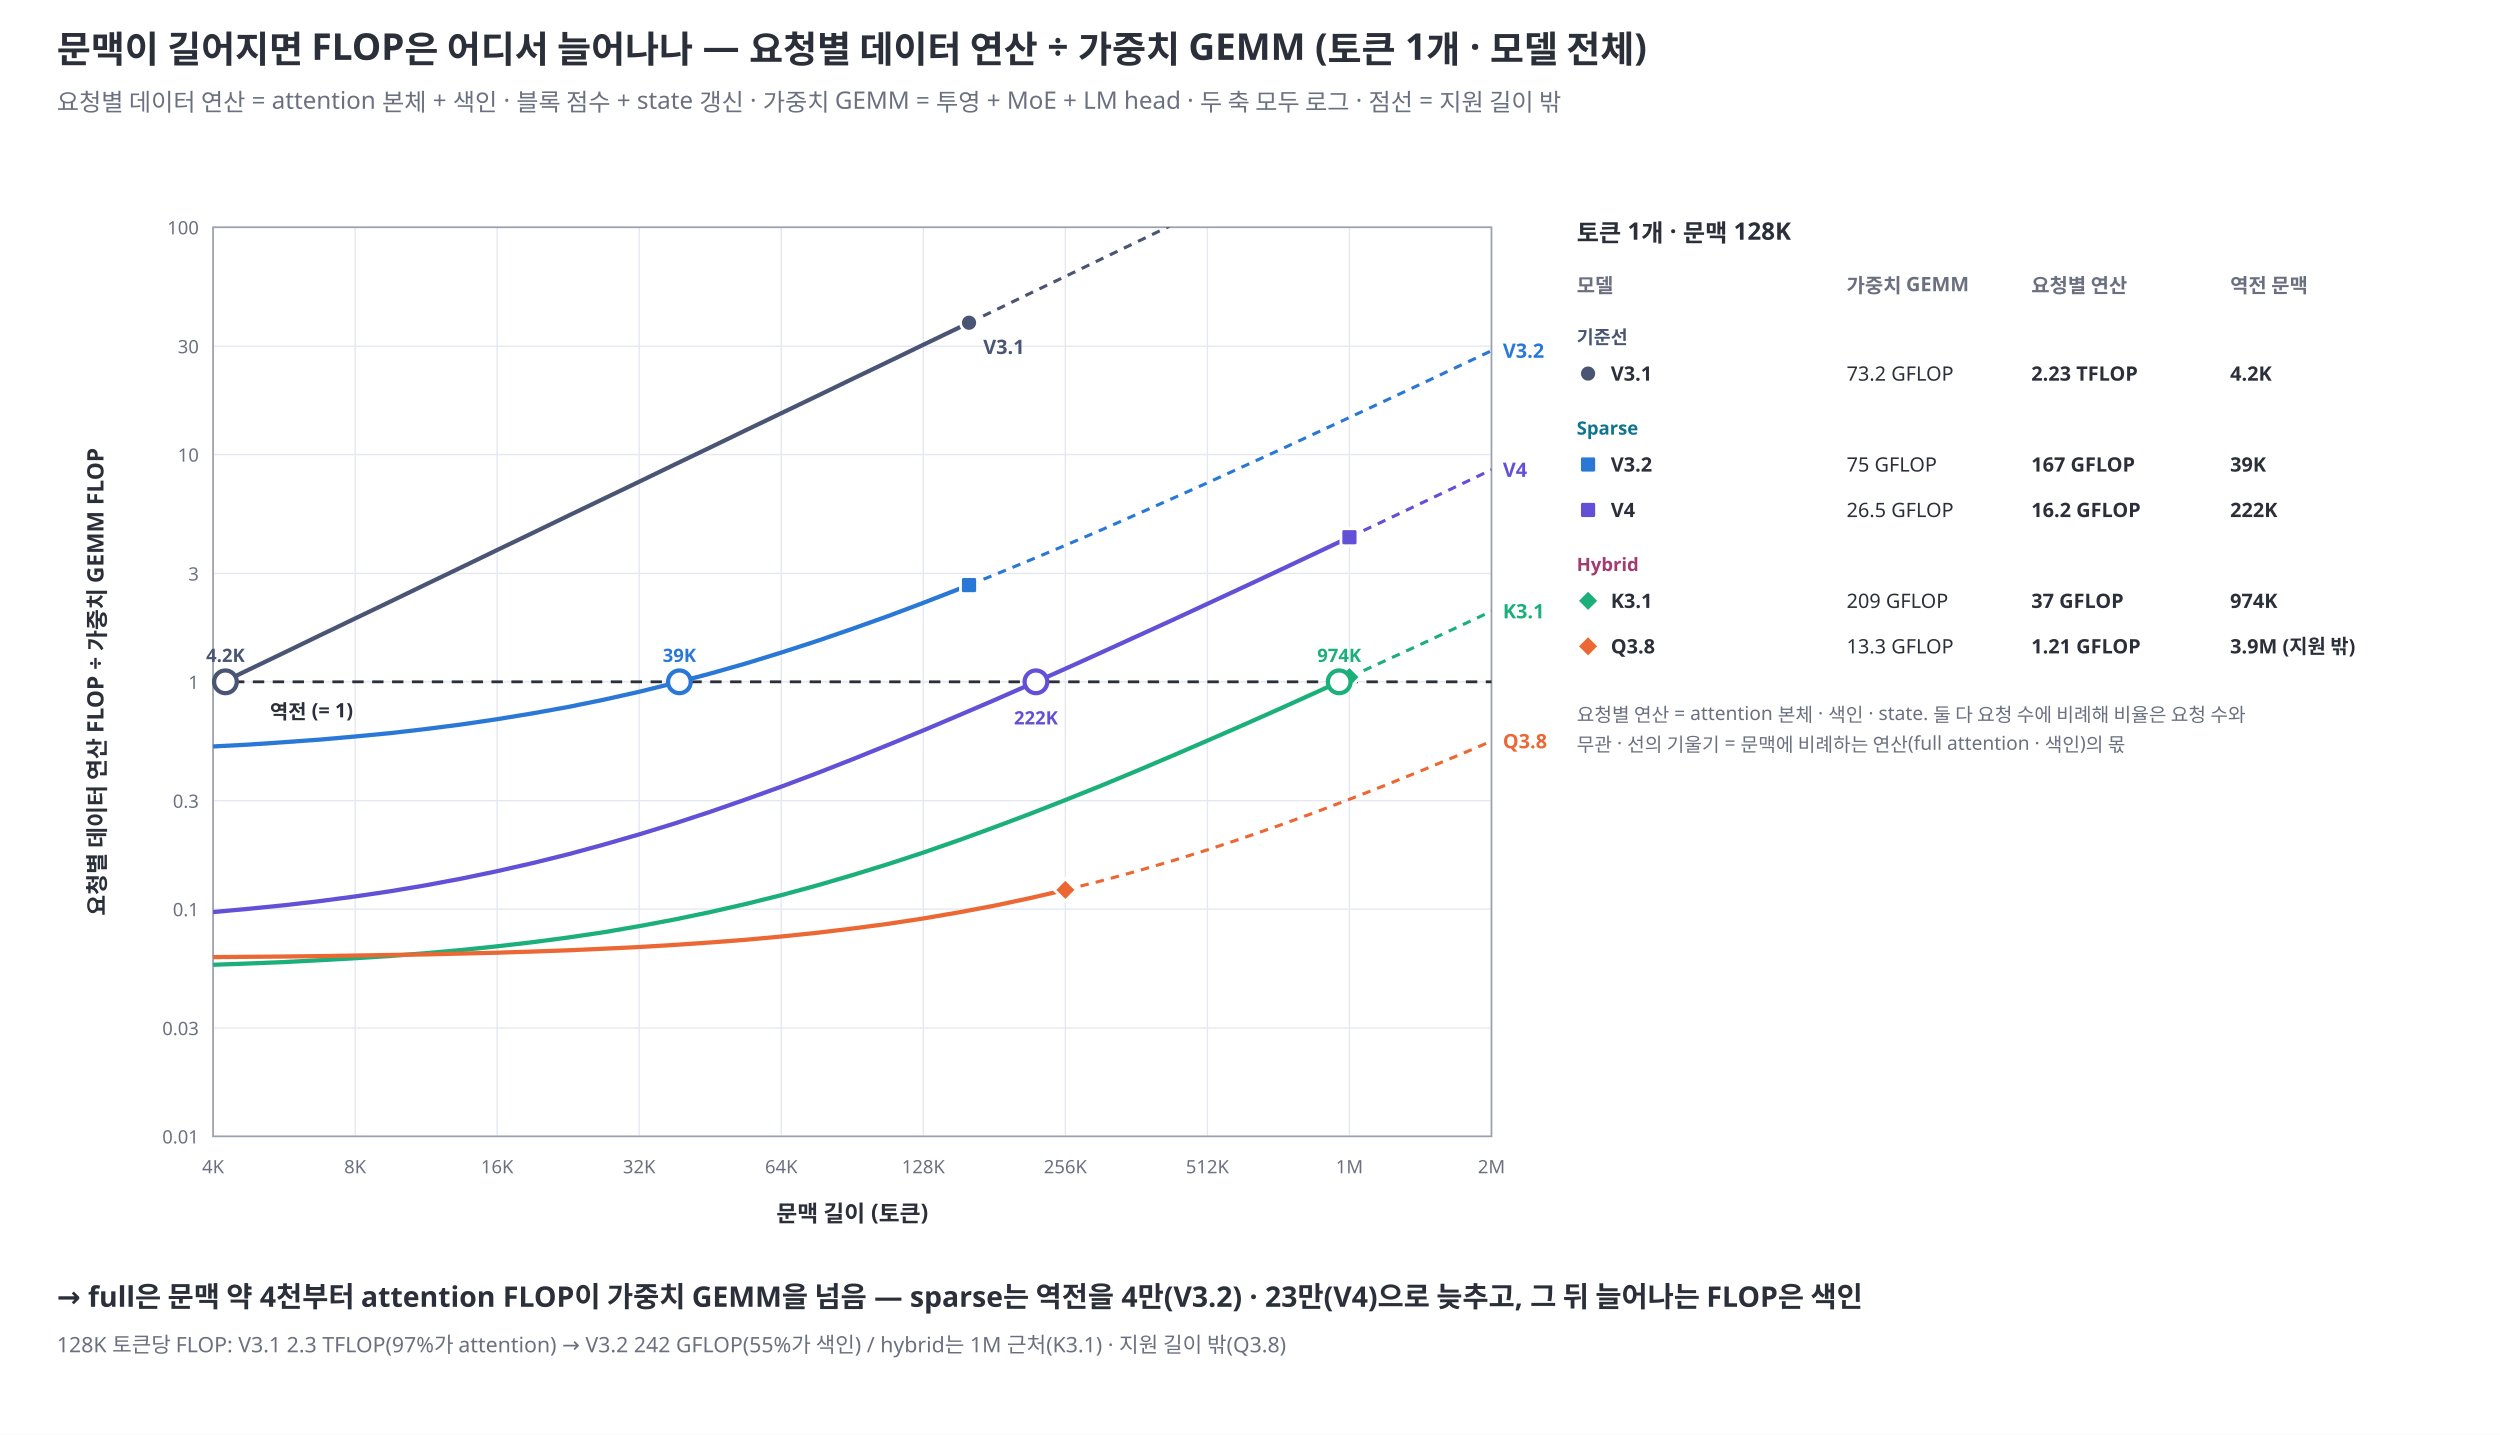
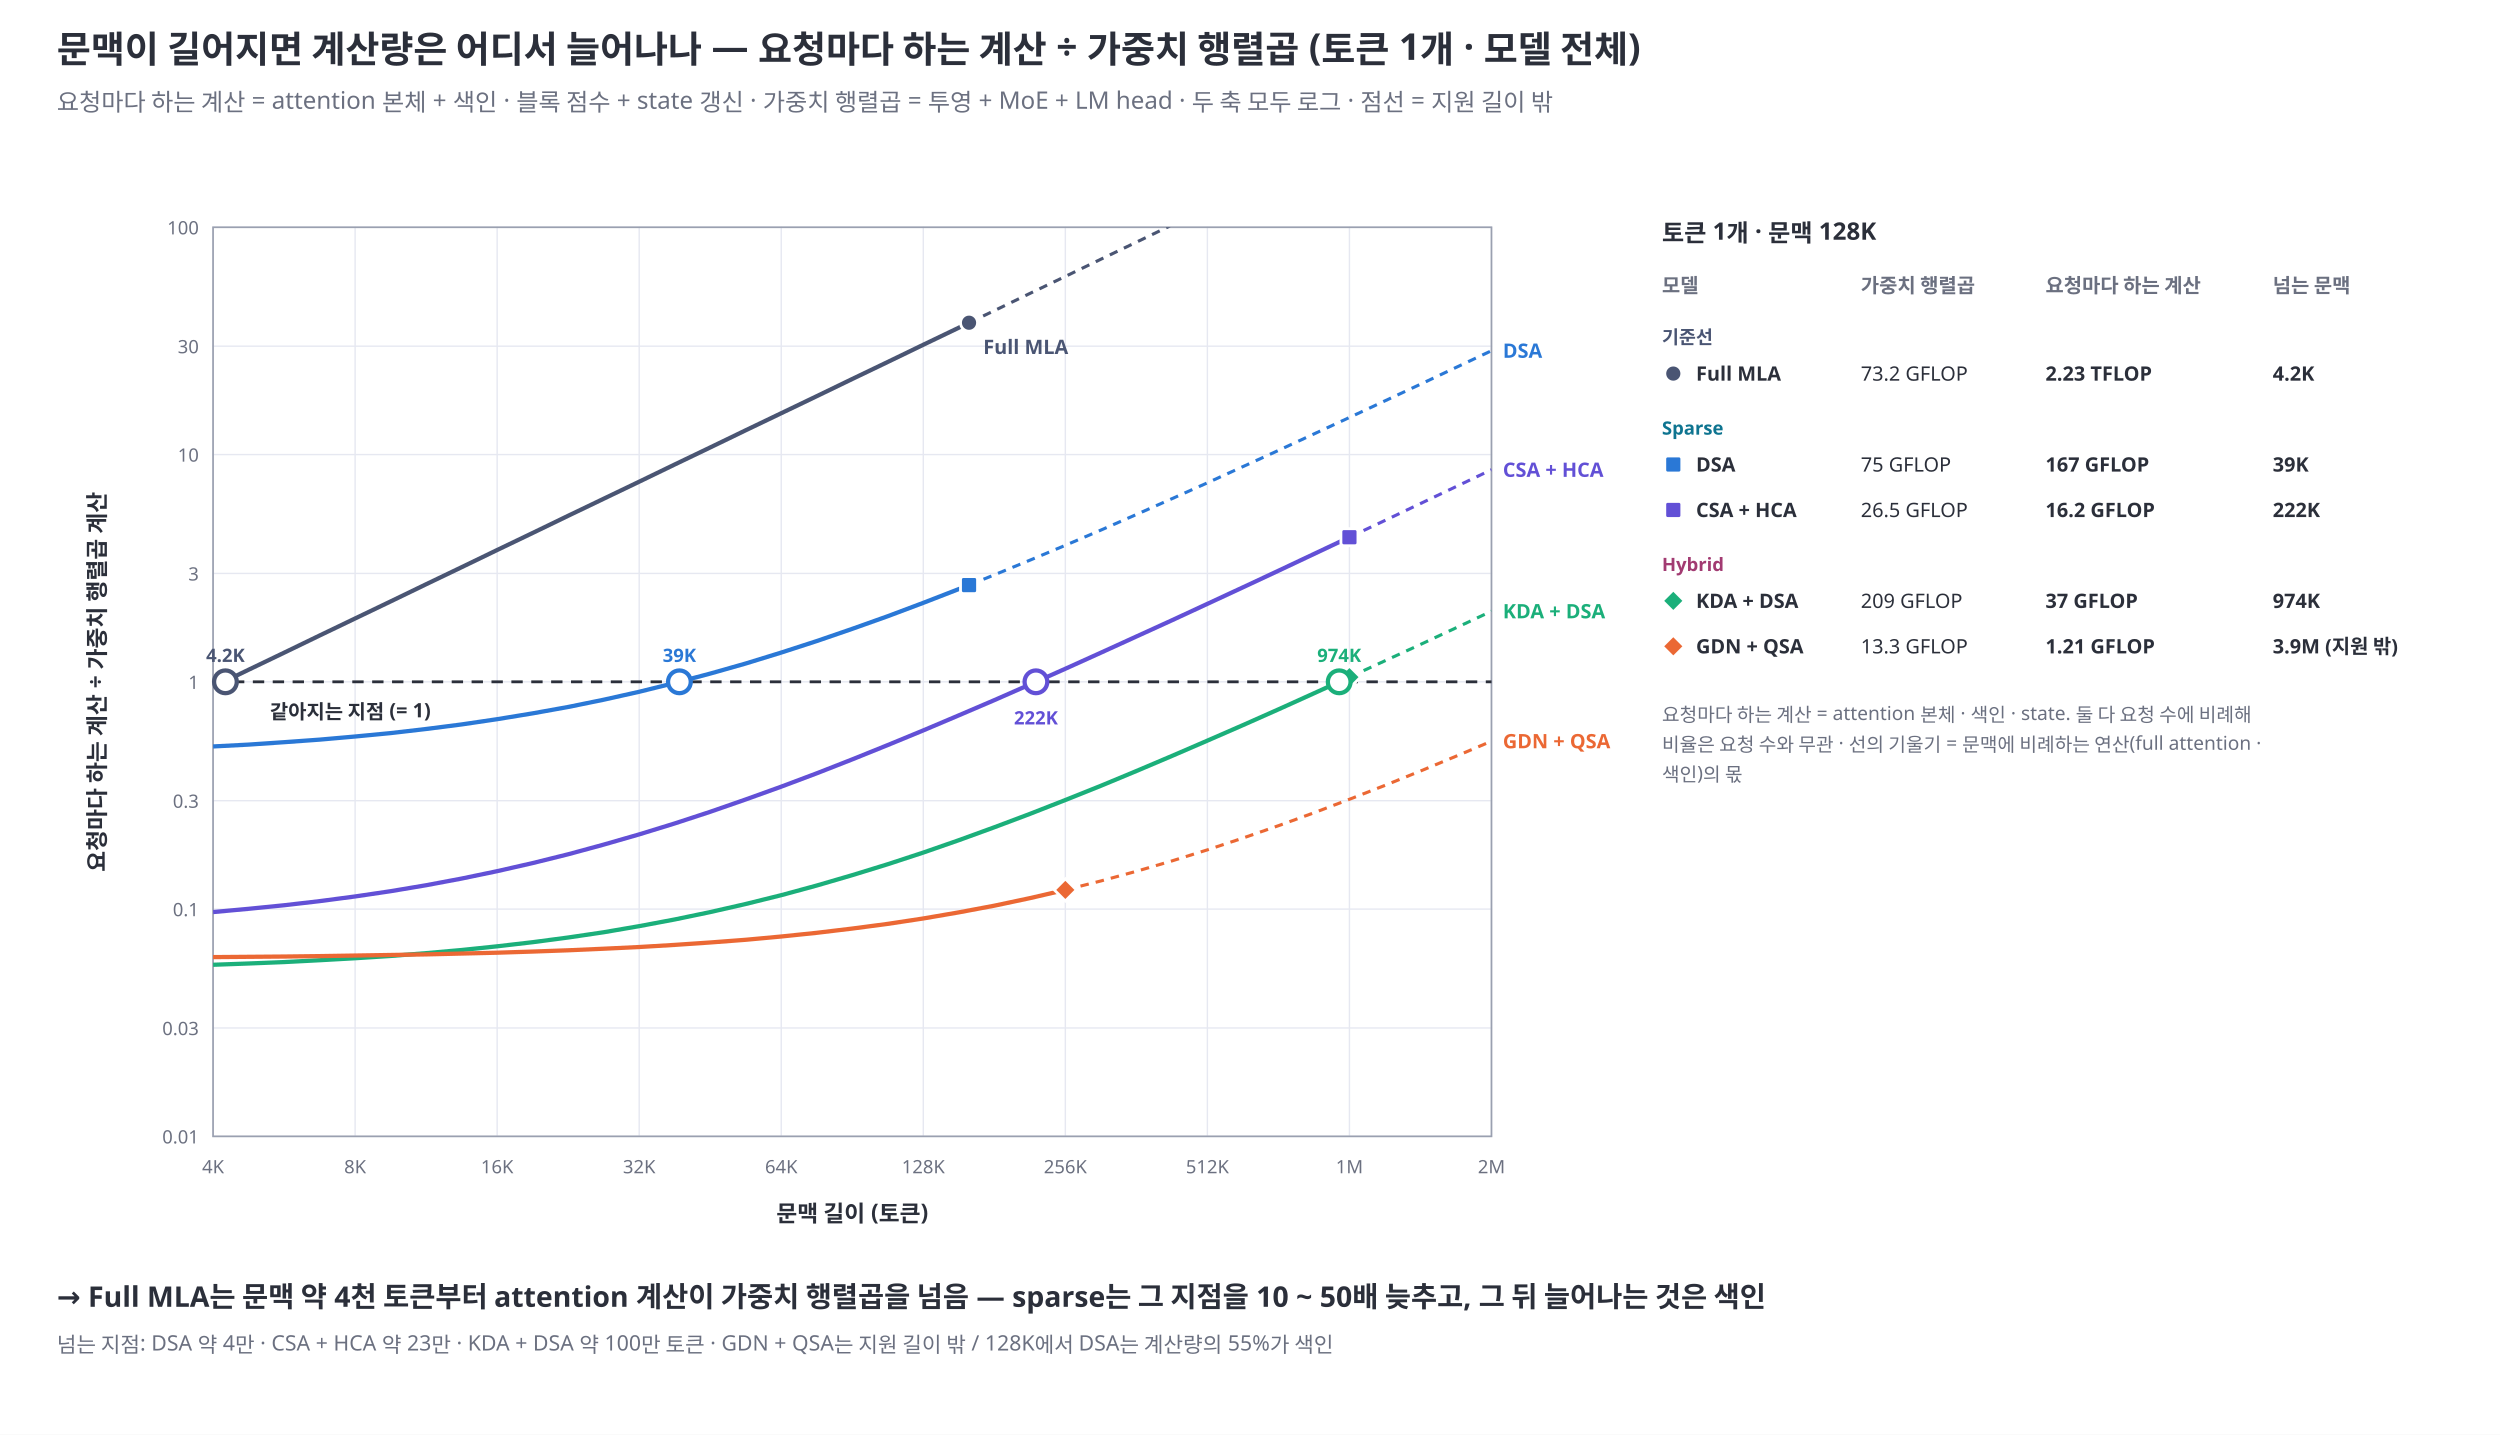
<svg xmlns="http://www.w3.org/2000/svg" viewBox="0 0 1760 1010" width="1760" height="1010">
  <rect width="100%" height="100%" fill="#ffffff" />
-   <text x="40.0" y="44.0" font-family="'Noto Sans KR','Malgun Gothic',sans-serif" font-size="26" text-anchor="start" font-weight="700" fill="#2b2f3a">문맥이 길어지면 FLOP은 어디서 늘어나나 — 요청별 데이터 연산 ÷ 가중치 GEMM (토큰 1개 · 모델 전체)</text>
-   <text x="40.0" y="78.0" font-family="'Noto Sans KR','Malgun Gothic',sans-serif" font-size="17" text-anchor="start" font-weight="400" fill="#6b7080">요청별 데이터 연산 = attention 본체 + 색인 · 블록 점수 + state 갱신 · 가중치 GEMM = 투영 + MoE + LM head · 두 축 모두 로그 · 점선 = 지원 길이 밖</text>
+   <text x="40.0" y="44.0" font-family="'Noto Sans KR','Malgun Gothic',sans-serif" font-size="26" text-anchor="start" font-weight="700" fill="#2b2f3a">문맥이 길어지면 계산량은 어디서 늘어나나 — 요청마다 하는 계산 ÷ 가중치 행렬곱 (토큰 1개 · 모델 전체)</text>
+   <text x="40.0" y="78.0" font-family="'Noto Sans KR','Malgun Gothic',sans-serif" font-size="17" text-anchor="start" font-weight="400" fill="#6b7080">요청마다 하는 계산 = attention 본체 + 색인 · 블록 점수 + state 갱신 · 가중치 행렬곱 = 투영 + MoE + LM head · 두 축 모두 로그 · 점선 = 지원 길이 밖</text>
  <line x1="150.0" y1="160.0" x2="150.0" y2="800.0" stroke="#e6e8f1" stroke-width="1" stroke-linecap="round" />
  <text x="150.0" y="826.0" font-family="'Noto Sans KR','Malgun Gothic',sans-serif" font-size="13" text-anchor="middle" font-weight="400" fill="#6b7080">4K</text>
  <line x1="250.0" y1="160.0" x2="250.0" y2="800.0" stroke="#e6e8f1" stroke-width="1" stroke-linecap="round" />
  <text x="250.0" y="826.0" font-family="'Noto Sans KR','Malgun Gothic',sans-serif" font-size="13" text-anchor="middle" font-weight="400" fill="#6b7080">8K</text>
  <line x1="350.0" y1="160.0" x2="350.0" y2="800.0" stroke="#e6e8f1" stroke-width="1" stroke-linecap="round" />
  <text x="350.0" y="826.0" font-family="'Noto Sans KR','Malgun Gothic',sans-serif" font-size="13" text-anchor="middle" font-weight="400" fill="#6b7080">16K</text>
  <line x1="450.0" y1="160.0" x2="450.0" y2="800.0" stroke="#e6e8f1" stroke-width="1" stroke-linecap="round" />
  <text x="450.0" y="826.0" font-family="'Noto Sans KR','Malgun Gothic',sans-serif" font-size="13" text-anchor="middle" font-weight="400" fill="#6b7080">32K</text>
  <line x1="550.0" y1="160.0" x2="550.0" y2="800.0" stroke="#e6e8f1" stroke-width="1" stroke-linecap="round" />
  <text x="550.0" y="826.0" font-family="'Noto Sans KR','Malgun Gothic',sans-serif" font-size="13" text-anchor="middle" font-weight="400" fill="#6b7080">64K</text>
  <line x1="650.0" y1="160.0" x2="650.0" y2="800.0" stroke="#e6e8f1" stroke-width="1" stroke-linecap="round" />
  <text x="650.0" y="826.0" font-family="'Noto Sans KR','Malgun Gothic',sans-serif" font-size="13" text-anchor="middle" font-weight="400" fill="#6b7080">128K</text>
  <line x1="750.0" y1="160.0" x2="750.0" y2="800.0" stroke="#e6e8f1" stroke-width="1" stroke-linecap="round" />
  <text x="750.0" y="826.0" font-family="'Noto Sans KR','Malgun Gothic',sans-serif" font-size="13" text-anchor="middle" font-weight="400" fill="#6b7080">256K</text>
  <line x1="850.0" y1="160.0" x2="850.0" y2="800.0" stroke="#e6e8f1" stroke-width="1" stroke-linecap="round" />
  <text x="850.0" y="826.0" font-family="'Noto Sans KR','Malgun Gothic',sans-serif" font-size="13" text-anchor="middle" font-weight="400" fill="#6b7080">512K</text>
  <line x1="950.0" y1="160.0" x2="950.0" y2="800.0" stroke="#e6e8f1" stroke-width="1" stroke-linecap="round" />
  <text x="950.0" y="826.0" font-family="'Noto Sans KR','Malgun Gothic',sans-serif" font-size="13" text-anchor="middle" font-weight="400" fill="#6b7080">1M</text>
  <line x1="1050.0" y1="160.0" x2="1050.0" y2="800.0" stroke="#e6e8f1" stroke-width="1" stroke-linecap="round" />
  <text x="1050.0" y="826.0" font-family="'Noto Sans KR','Malgun Gothic',sans-serif" font-size="13" text-anchor="middle" font-weight="400" fill="#6b7080">2M</text>
  <line x1="150.0" y1="800.0" x2="1050.0" y2="800.0" stroke="#e6e8f1" stroke-width="1" stroke-linecap="round" />
  <text x="140.0" y="805.0" font-family="'Noto Sans KR','Malgun Gothic',sans-serif" font-size="13" text-anchor="end" font-weight="400" fill="#6b7080">0.01</text>
  <line x1="150.0" y1="723.7" x2="1050.0" y2="723.7" stroke="#e6e8f1" stroke-width="1" stroke-linecap="round" />
  <text x="140.0" y="728.7" font-family="'Noto Sans KR','Malgun Gothic',sans-serif" font-size="13" text-anchor="end" font-weight="400" fill="#6b7080">0.03</text>
  <line x1="150.0" y1="640.0" x2="1050.0" y2="640.0" stroke="#e6e8f1" stroke-width="1" stroke-linecap="round" />
  <text x="140.0" y="645.0" font-family="'Noto Sans KR','Malgun Gothic',sans-serif" font-size="13" text-anchor="end" font-weight="400" fill="#6b7080">0.1</text>
  <line x1="150.0" y1="563.7" x2="1050.0" y2="563.7" stroke="#e6e8f1" stroke-width="1" stroke-linecap="round" />
  <text x="140.0" y="568.7" font-family="'Noto Sans KR','Malgun Gothic',sans-serif" font-size="13" text-anchor="end" font-weight="400" fill="#6b7080">0.3</text>
  <line x1="150.0" y1="480.0" x2="1050.0" y2="480.0" stroke="#e6e8f1" stroke-width="1" stroke-linecap="round" />
  <text x="140.0" y="485.0" font-family="'Noto Sans KR','Malgun Gothic',sans-serif" font-size="13" text-anchor="end" font-weight="400" fill="#6b7080">1</text>
  <line x1="150.0" y1="403.7" x2="1050.0" y2="403.7" stroke="#e6e8f1" stroke-width="1" stroke-linecap="round" />
  <text x="140.0" y="408.7" font-family="'Noto Sans KR','Malgun Gothic',sans-serif" font-size="13" text-anchor="end" font-weight="400" fill="#6b7080">3</text>
  <line x1="150.0" y1="320.0" x2="1050.0" y2="320.0" stroke="#e6e8f1" stroke-width="1" stroke-linecap="round" />
  <text x="140.0" y="325.0" font-family="'Noto Sans KR','Malgun Gothic',sans-serif" font-size="13" text-anchor="end" font-weight="400" fill="#6b7080">10</text>
  <line x1="150.0" y1="243.7" x2="1050.0" y2="243.7" stroke="#e6e8f1" stroke-width="1" stroke-linecap="round" />
  <text x="140.0" y="248.7" font-family="'Noto Sans KR','Malgun Gothic',sans-serif" font-size="13" text-anchor="end" font-weight="400" fill="#6b7080">30</text>
  <line x1="150.0" y1="160.0" x2="1050.0" y2="160.0" stroke="#e6e8f1" stroke-width="1" stroke-linecap="round" />
  <text x="140.0" y="165.0" font-family="'Noto Sans KR','Malgun Gothic',sans-serif" font-size="13" text-anchor="end" font-weight="400" fill="#6b7080">100</text>
  <rect x="150.0" y="160.0" width="900.0" height="640.0" rx="0" fill="none" stroke="#9aa0b0" stroke-width="1.2" />
  <line x1="150" y1="480.0" x2="1050" y2="480.0" stroke="#2b2f3a" stroke-width="2" stroke-dasharray="8 6" />
-   <text x="190.0" y="506.0" font-family="'Noto Sans KR','Malgun Gothic',sans-serif" font-size="14" text-anchor="start" font-weight="800" fill="#2b2f3a">역전 (= 1)</text>
+   <text x="190.0" y="506.0" font-family="'Noto Sans KR','Malgun Gothic',sans-serif" font-size="14" text-anchor="start" font-weight="800" fill="#2b2f3a">같아지는 지점 (= 1)</text>
  <text x="600.0" y="860.0" font-family="'Noto Sans KR','Malgun Gothic',sans-serif" font-size="16" text-anchor="middle" font-weight="700" fill="#2b2f3a">문맥 길이 (토큰)</text>
-   <text x="74" y="480.0" font-family="'Noto Sans KR','Malgun Gothic',sans-serif" font-size="16" font-weight="700" fill="#2b2f3a" text-anchor="middle" transform="rotate(-90 74 480.0)">요청별 데이터 연산 FLOP ÷ 가중치 GEMM FLOP</text>
+   <text x="74" y="480.0" font-family="'Noto Sans KR','Malgun Gothic',sans-serif" font-size="16" font-weight="700" fill="#2b2f3a" text-anchor="middle" transform="rotate(-90 74 480.0)">요청마다 하는 계산 ÷ 가중치 행렬곱 계산</text>
  <clipPath id="plot">
    <rect x="150" y="160" width="900" height="640" />
  </clipPath>
  <g clip-path="url(#plot)">
    <polyline points="150.0,483.6 175.0,471.5 200.0,459.5 225.0,447.4 250.0,435.4 275.0,423.4 300.0,411.3 325.0,399.3 350.0,387.2 375.0,375.2 400.0,363.1 425.0,351.1 450.0,339.1 475.0,327.0 500.0,315.0 525.0,302.9 550.0,290.9 575.0,278.9 600.0,266.8 625.0,254.8 650.0,242.7 675.0,230.7 682.2,227.2" fill="none" stroke="#4a5573" stroke-width="3" />
    <polyline points="682.2,227.2 700.0,218.7 725.0,206.6 750.0,194.6 775.0,182.5 800.0,170.5 825.0,158.4 850.0,146.4 875.0,134.4 900.0,122.3 925.0,110.3 950.0,98.2 975.0,86.2 1000.0,74.2 1025.0,62.1 1050.0,50.1" fill="none" stroke="#4a5573" stroke-width="2.2" stroke-dasharray="6 5" />
    <circle cx="682.2" cy="227.2" r="6" fill="#4a5573" stroke="#ffffff" stroke-width="2" />
    <polyline points="150.0,525.5 175.0,524.2 200.0,522.5 225.0,520.7 250.0,518.5 275.0,516.1 300.0,513.2 325.0,510.0 350.0,506.3 375.0,502.2 400.0,497.7 425.0,492.6 450.0,487.0 475.0,480.8 500.0,474.2 525.0,467.1 550.0,459.4 575.0,451.3 600.0,442.7 625.0,433.8 650.0,424.4 675.0,414.7 682.2,411.9" fill="none" stroke="#2a78d6" stroke-width="3" />
    <polyline points="682.2,411.9 700.0,404.7 725.0,394.4 750.0,383.9 775.0,373.2 800.0,362.2 825.0,351.1 850.0,339.9 875.0,328.5 900.0,317.1 925.0,305.5 950.0,293.9 975.0,282.2 1000.0,270.5 1025.0,258.7 1050.0,246.9" fill="none" stroke="#2a78d6" stroke-width="2.2" stroke-dasharray="6 5" />
    <rect x="676.2" y="405.9" width="12" height="12" rx="2" fill="#2a78d6" stroke="#ffffff" stroke-width="2" />
    <polyline points="150.0,642.1 175.0,639.8 200.0,637.3 225.0,634.4 250.0,631.1 275.0,627.4 300.0,623.2 325.0,618.5 350.0,613.3 375.0,607.6 400.0,601.4 425.0,594.6 450.0,587.4 475.0,579.7 500.0,571.5 525.0,562.8 550.0,553.8 575.0,544.4 600.0,534.6 625.0,524.5 650.0,514.2 675.0,503.6 700.0,492.9 725.0,481.9 750.0,470.8 775.0,459.5 800.0,448.1 825.0,436.7 850.0,425.1 875.0,413.5 900.0,401.8 925.0,390.0 950.0,378.2 950.0,378.2" fill="none" stroke="#6250d6" stroke-width="3" />
    <polyline points="950.0,378.2 975.0,366.4 1000.0,354.5 1025.0,342.6 1050.0,330.7" fill="none" stroke="#6250d6" stroke-width="2.2" stroke-dasharray="6 5" />
    <rect x="944.0" y="372.2" width="12" height="12" rx="2" fill="#6250d6" stroke="#ffffff" stroke-width="2" />
    <polyline points="150.0,679.2 175.0,678.3 200.0,677.3 225.0,676.0 250.0,674.6 275.0,673.0 300.0,671.0 325.0,668.8 350.0,666.2 375.0,663.3 400.0,660.0 425.0,656.3 450.0,652.0 475.0,647.3 500.0,642.1 525.0,636.4 550.0,630.2 575.0,623.4 600.0,616.1 625.0,608.4 650.0,600.2 675.0,591.5 700.0,582.4 725.0,573.0 750.0,563.2 775.0,553.2 800.0,542.8 825.0,532.2 850.0,521.4 875.0,510.5 900.0,499.4 925.0,488.1 950.0,476.7 950.0,476.7" fill="none" stroke="#1baf7a" stroke-width="3" />
    <polyline points="950.0,476.7 975.0,465.2 1000.0,453.7 1025.0,442.0 1050.0,430.3" fill="none" stroke="#1baf7a" stroke-width="2.2" stroke-dasharray="6 5" />
    <path d="M950.0,468.9 L957.8,476.7 L950.0,484.5 L942.2,476.7 Z" fill="#1baf7a" stroke="#ffffff" stroke-width="2" />
    <polyline points="150.0,673.8 175.0,673.6 200.0,673.4 225.0,673.1 250.0,672.7 275.0,672.3 300.0,671.9 325.0,671.3 350.0,670.7 375.0,669.9 400.0,669.0 425.0,667.9 450.0,666.7 475.0,665.2 500.0,663.5 525.0,661.6 550.0,659.3 575.0,656.7 600.0,653.7 625.0,650.4 650.0,646.6 675.0,642.3 700.0,637.6 725.0,632.3 750.0,626.5 750.0,626.5" fill="none" stroke="#eb6834" stroke-width="3" />
    <polyline points="750.0,626.5 775.0,620.2 800.0,613.4 825.0,606.1 850.0,598.3 875.0,590.0 900.0,581.3 925.0,572.2 950.0,562.7 975.0,552.9 1000.0,542.8 1025.0,532.4 1050.0,521.8" fill="none" stroke="#eb6834" stroke-width="2.2" stroke-dasharray="6 5" />
    <path d="M750.0,618.7 L757.8,626.5 L750.0,634.3 L742.2,626.5 Z" fill="#eb6834" stroke="#ffffff" stroke-width="2" />
  </g>
  <circle cx="158.7" cy="480.0" r="8" fill="#ffffff" stroke="#4a5573" stroke-width="3" />
  <text x="158.7" y="466.0" font-family="'Noto Sans KR','Malgun Gothic',sans-serif" font-size="13" text-anchor="middle" font-weight="800" fill="#4a5573">4.2K</text>
-   <text x="692.2" y="249.2" font-family="'Noto Sans KR','Malgun Gothic',sans-serif" font-size="14" text-anchor="start" font-weight="800" fill="#4a5573">V3.1</text>
+   <text x="692.2" y="249.2" font-family="'Noto Sans KR','Malgun Gothic',sans-serif" font-size="14" text-anchor="start" font-weight="800" fill="#4a5573">Full MLA</text>
  <circle cx="478.3" cy="480.0" r="8" fill="#ffffff" stroke="#2a78d6" stroke-width="3" />
  <text x="478.3" y="466.0" font-family="'Noto Sans KR','Malgun Gothic',sans-serif" font-size="13" text-anchor="middle" font-weight="800" fill="#2a78d6">39K</text>
-   <text x="1058.0" y="251.9" font-family="'Noto Sans KR','Malgun Gothic',sans-serif" font-size="14" text-anchor="start" font-weight="800" fill="#2a78d6">V3.2</text>
+   <text x="1058.0" y="251.9" font-family="'Noto Sans KR','Malgun Gothic',sans-serif" font-size="14" text-anchor="start" font-weight="800" fill="#2a78d6">DSA</text>
  <circle cx="729.3" cy="480.0" r="8" fill="#ffffff" stroke="#6250d6" stroke-width="3" />
  <text x="729.3" y="510.0" font-family="'Noto Sans KR','Malgun Gothic',sans-serif" font-size="13" text-anchor="middle" font-weight="800" fill="#6250d6">222K</text>
-   <text x="1058.0" y="335.7" font-family="'Noto Sans KR','Malgun Gothic',sans-serif" font-size="14" text-anchor="start" font-weight="800" fill="#6250d6">V4</text>
+   <text x="1058.0" y="335.7" font-family="'Noto Sans KR','Malgun Gothic',sans-serif" font-size="14" text-anchor="start" font-weight="800" fill="#6250d6">CSA + HCA</text>
  <circle cx="942.8" cy="480.0" r="8" fill="#ffffff" stroke="#1baf7a" stroke-width="3" />
  <text x="942.8" y="466.0" font-family="'Noto Sans KR','Malgun Gothic',sans-serif" font-size="13" text-anchor="middle" font-weight="800" fill="#1baf7a">974K</text>
-   <text x="1058.0" y="435.3" font-family="'Noto Sans KR','Malgun Gothic',sans-serif" font-size="14" text-anchor="start" font-weight="800" fill="#1baf7a">K3.1</text>
-   <text x="1058.0" y="526.8" font-family="'Noto Sans KR','Malgun Gothic',sans-serif" font-size="14" text-anchor="start" font-weight="800" fill="#eb6834">Q3.8</text>
-   <text x="1110.0" y="170.0" font-family="'Noto Sans KR','Malgun Gothic',sans-serif" font-size="17" text-anchor="start" font-weight="800" fill="#2b2f3a">토큰 1개 · 문맥 128K</text>
-   <text x="1110.0" y="206.0" font-family="'Noto Sans KR','Malgun Gothic',sans-serif" font-size="14" text-anchor="start" font-weight="700" fill="#6b7080">모델</text>
-   <text x="1300.0" y="206.0" font-family="'Noto Sans KR','Malgun Gothic',sans-serif" font-size="14" text-anchor="start" font-weight="700" fill="#6b7080">가중치 GEMM</text>
-   <text x="1430.0" y="206.0" font-family="'Noto Sans KR','Malgun Gothic',sans-serif" font-size="14" text-anchor="start" font-weight="700" fill="#6b7080">요청별 연산</text>
-   <text x="1570.0" y="206.0" font-family="'Noto Sans KR','Malgun Gothic',sans-serif" font-size="14" text-anchor="start" font-weight="700" fill="#6b7080">역전 문맥</text>
-   <text x="1110.0" y="242.0" font-family="'Noto Sans KR','Malgun Gothic',sans-serif" font-size="13" text-anchor="start" font-weight="800" fill="#4a5573">기준선</text>
-   <circle cx="1118.0" cy="263.0" r="6" fill="#4a5573" stroke="#ffffff" stroke-width="2" />
-   <text x="1134.0" y="268.0" font-family="'Noto Sans KR','Malgun Gothic',sans-serif" font-size="14" text-anchor="start" font-weight="700" fill="#2b2f3a">V3.1</text>
-   <text x="1300.0" y="268.0" font-family="'Noto Sans KR','Malgun Gothic',sans-serif" font-size="14" text-anchor="start" font-weight="400" fill="#2b2f3a">73.2 GFLOP</text>
-   <text x="1430.0" y="268.0" font-family="'Noto Sans KR','Malgun Gothic',sans-serif" font-size="14" text-anchor="start" font-weight="700" fill="#2b2f3a">2.23 TFLOP</text>
-   <text x="1570.0" y="268.0" font-family="'Noto Sans KR','Malgun Gothic',sans-serif" font-size="14" text-anchor="start" font-weight="700" fill="#2b2f3a">4.2K</text>
-   <text x="1110.0" y="306.0" font-family="'Noto Sans KR','Malgun Gothic',sans-serif" font-size="13" text-anchor="start" font-weight="800" fill="#0e7490">Sparse</text>
-   <rect x="1112.0" y="321.0" width="12" height="12" rx="2" fill="#2a78d6" stroke="#ffffff" stroke-width="2" />
-   <text x="1134.0" y="332.0" font-family="'Noto Sans KR','Malgun Gothic',sans-serif" font-size="14" text-anchor="start" font-weight="700" fill="#2b2f3a">V3.2</text>
-   <text x="1300.0" y="332.0" font-family="'Noto Sans KR','Malgun Gothic',sans-serif" font-size="14" text-anchor="start" font-weight="400" fill="#2b2f3a">75 GFLOP</text>
-   <text x="1430.0" y="332.0" font-family="'Noto Sans KR','Malgun Gothic',sans-serif" font-size="14" text-anchor="start" font-weight="700" fill="#2b2f3a">167 GFLOP</text>
-   <text x="1570.0" y="332.0" font-family="'Noto Sans KR','Malgun Gothic',sans-serif" font-size="14" text-anchor="start" font-weight="700" fill="#2b2f3a">39K</text>
-   <rect x="1112.0" y="353.0" width="12" height="12" rx="2" fill="#6250d6" stroke="#ffffff" stroke-width="2" />
-   <text x="1134.0" y="364.0" font-family="'Noto Sans KR','Malgun Gothic',sans-serif" font-size="14" text-anchor="start" font-weight="700" fill="#2b2f3a">V4</text>
-   <text x="1300.0" y="364.0" font-family="'Noto Sans KR','Malgun Gothic',sans-serif" font-size="14" text-anchor="start" font-weight="400" fill="#2b2f3a">26.5 GFLOP</text>
-   <text x="1430.0" y="364.0" font-family="'Noto Sans KR','Malgun Gothic',sans-serif" font-size="14" text-anchor="start" font-weight="700" fill="#2b2f3a">16.2 GFLOP</text>
-   <text x="1570.0" y="364.0" font-family="'Noto Sans KR','Malgun Gothic',sans-serif" font-size="14" text-anchor="start" font-weight="700" fill="#2b2f3a">222K</text>
-   <text x="1110.0" y="402.0" font-family="'Noto Sans KR','Malgun Gothic',sans-serif" font-size="13" text-anchor="start" font-weight="800" fill="#a23b72">Hybrid</text>
-   <path d="M1118.0,415.2 L1125.8,423.0 L1118.0,430.8 L1110.2,423.0 Z" fill="#1baf7a" stroke="#ffffff" stroke-width="2" />
-   <text x="1134.0" y="428.0" font-family="'Noto Sans KR','Malgun Gothic',sans-serif" font-size="14" text-anchor="start" font-weight="700" fill="#2b2f3a">K3.1</text>
-   <text x="1300.0" y="428.0" font-family="'Noto Sans KR','Malgun Gothic',sans-serif" font-size="14" text-anchor="start" font-weight="400" fill="#2b2f3a">209 GFLOP</text>
-   <text x="1430.0" y="428.0" font-family="'Noto Sans KR','Malgun Gothic',sans-serif" font-size="14" text-anchor="start" font-weight="700" fill="#2b2f3a">37 GFLOP</text>
-   <text x="1570.0" y="428.0" font-family="'Noto Sans KR','Malgun Gothic',sans-serif" font-size="14" text-anchor="start" font-weight="700" fill="#2b2f3a">974K</text>
-   <path d="M1118.0,447.2 L1125.8,455.0 L1118.0,462.8 L1110.2,455.0 Z" fill="#eb6834" stroke="#ffffff" stroke-width="2" />
-   <text x="1134.0" y="460.0" font-family="'Noto Sans KR','Malgun Gothic',sans-serif" font-size="14" text-anchor="start" font-weight="700" fill="#2b2f3a">Q3.8</text>
-   <text x="1300.0" y="460.0" font-family="'Noto Sans KR','Malgun Gothic',sans-serif" font-size="14" text-anchor="start" font-weight="400" fill="#2b2f3a">13.3 GFLOP</text>
-   <text x="1430.0" y="460.0" font-family="'Noto Sans KR','Malgun Gothic',sans-serif" font-size="14" text-anchor="start" font-weight="700" fill="#2b2f3a">1.21 GFLOP</text>
-   <text x="1570.0" y="460.0" font-family="'Noto Sans KR','Malgun Gothic',sans-serif" font-size="14" text-anchor="start" font-weight="700" fill="#2b2f3a">3.9M (지원 밖)</text>
-   <text x="1110.0" y="508.0" font-family="'Noto Sans KR','Malgun Gothic',sans-serif" font-size="13.5" text-anchor="start" font-weight="400" fill="#6b7080">요청별 연산 = attention 본체 · 색인 · state. 둘 다 요청 수에 비례해 비율은 요청 수와</text>
-   <text x="1110.0" y="529.0" font-family="'Noto Sans KR','Malgun Gothic',sans-serif" font-size="13.5" text-anchor="start" font-weight="400" fill="#6b7080">무관 · 선의 기울기 = 문맥에 비례하는 연산(full attention · 색인)의 몫</text>
-   <text x="40.0" y="920.0" font-family="'Noto Sans KR','Malgun Gothic',sans-serif" font-size="20" text-anchor="start" font-weight="700" fill="#2b2f3a">→ full은 문맥 약 4천부터 attention FLOP이 가중치 GEMM을 넘음 — sparse는 역전을 4만(V3.2) · 23만(V4)으로 늦추고, 그 뒤 늘어나는 FLOP은 색인</text>
-   <text x="40.0" y="952.0" font-family="'Noto Sans KR','Malgun Gothic',sans-serif" font-size="15" text-anchor="start" font-weight="400" fill="#6b7080">128K 토큰당 FLOP: V3.1 2.3 TFLOP(97%가 attention) → V3.2 242 GFLOP(55%가 색인) / hybrid는 1M 근처(K3.1) · 지원 길이 밖(Q3.8)</text>
+   <text x="1058.0" y="435.3" font-family="'Noto Sans KR','Malgun Gothic',sans-serif" font-size="14" text-anchor="start" font-weight="800" fill="#1baf7a">KDA + DSA</text>
+   <text x="1058.0" y="526.8" font-family="'Noto Sans KR','Malgun Gothic',sans-serif" font-size="14" text-anchor="start" font-weight="800" fill="#eb6834">GDN + QSA</text>
+   <text x="1170.0" y="170.0" font-family="'Noto Sans KR','Malgun Gothic',sans-serif" font-size="17" text-anchor="start" font-weight="800" fill="#2b2f3a">토큰 1개 · 문맥 128K</text>
+   <text x="1170.0" y="206.0" font-family="'Noto Sans KR','Malgun Gothic',sans-serif" font-size="14" text-anchor="start" font-weight="700" fill="#6b7080">모델</text>
+   <text x="1310.0" y="206.0" font-family="'Noto Sans KR','Malgun Gothic',sans-serif" font-size="14" text-anchor="start" font-weight="700" fill="#6b7080">가중치 행렬곱</text>
+   <text x="1440.0" y="206.0" font-family="'Noto Sans KR','Malgun Gothic',sans-serif" font-size="14" text-anchor="start" font-weight="700" fill="#6b7080">요청마다 하는 계산</text>
+   <text x="1600.0" y="206.0" font-family="'Noto Sans KR','Malgun Gothic',sans-serif" font-size="14" text-anchor="start" font-weight="700" fill="#6b7080">넘는 문맥</text>
+   <text x="1170.0" y="242.0" font-family="'Noto Sans KR','Malgun Gothic',sans-serif" font-size="13" text-anchor="start" font-weight="800" fill="#4a5573">기준선</text>
+   <circle cx="1178.0" cy="263.0" r="6" fill="#4a5573" stroke="#ffffff" stroke-width="2" />
+   <text x="1194.0" y="268.0" font-family="'Noto Sans KR','Malgun Gothic',sans-serif" font-size="14" text-anchor="start" font-weight="700" fill="#2b2f3a">Full MLA</text>
+   <text x="1310.0" y="268.0" font-family="'Noto Sans KR','Malgun Gothic',sans-serif" font-size="14" text-anchor="start" font-weight="400" fill="#2b2f3a">73.2 GFLOP</text>
+   <text x="1440.0" y="268.0" font-family="'Noto Sans KR','Malgun Gothic',sans-serif" font-size="14" text-anchor="start" font-weight="700" fill="#2b2f3a">2.23 TFLOP</text>
+   <text x="1600.0" y="268.0" font-family="'Noto Sans KR','Malgun Gothic',sans-serif" font-size="14" text-anchor="start" font-weight="700" fill="#2b2f3a">4.2K</text>
+   <text x="1170.0" y="306.0" font-family="'Noto Sans KR','Malgun Gothic',sans-serif" font-size="13" text-anchor="start" font-weight="800" fill="#0e7490">Sparse</text>
+   <rect x="1172.0" y="321.0" width="12" height="12" rx="2" fill="#2a78d6" stroke="#ffffff" stroke-width="2" />
+   <text x="1194.0" y="332.0" font-family="'Noto Sans KR','Malgun Gothic',sans-serif" font-size="14" text-anchor="start" font-weight="700" fill="#2b2f3a">DSA</text>
+   <text x="1310.0" y="332.0" font-family="'Noto Sans KR','Malgun Gothic',sans-serif" font-size="14" text-anchor="start" font-weight="400" fill="#2b2f3a">75 GFLOP</text>
+   <text x="1440.0" y="332.0" font-family="'Noto Sans KR','Malgun Gothic',sans-serif" font-size="14" text-anchor="start" font-weight="700" fill="#2b2f3a">167 GFLOP</text>
+   <text x="1600.0" y="332.0" font-family="'Noto Sans KR','Malgun Gothic',sans-serif" font-size="14" text-anchor="start" font-weight="700" fill="#2b2f3a">39K</text>
+   <rect x="1172.0" y="353.0" width="12" height="12" rx="2" fill="#6250d6" stroke="#ffffff" stroke-width="2" />
+   <text x="1194.0" y="364.0" font-family="'Noto Sans KR','Malgun Gothic',sans-serif" font-size="14" text-anchor="start" font-weight="700" fill="#2b2f3a">CSA + HCA</text>
+   <text x="1310.0" y="364.0" font-family="'Noto Sans KR','Malgun Gothic',sans-serif" font-size="14" text-anchor="start" font-weight="400" fill="#2b2f3a">26.5 GFLOP</text>
+   <text x="1440.0" y="364.0" font-family="'Noto Sans KR','Malgun Gothic',sans-serif" font-size="14" text-anchor="start" font-weight="700" fill="#2b2f3a">16.2 GFLOP</text>
+   <text x="1600.0" y="364.0" font-family="'Noto Sans KR','Malgun Gothic',sans-serif" font-size="14" text-anchor="start" font-weight="700" fill="#2b2f3a">222K</text>
+   <text x="1170.0" y="402.0" font-family="'Noto Sans KR','Malgun Gothic',sans-serif" font-size="13" text-anchor="start" font-weight="800" fill="#a23b72">Hybrid</text>
+   <path d="M1178.0,415.2 L1185.8,423.0 L1178.0,430.8 L1170.2,423.0 Z" fill="#1baf7a" stroke="#ffffff" stroke-width="2" />
+   <text x="1194.0" y="428.0" font-family="'Noto Sans KR','Malgun Gothic',sans-serif" font-size="14" text-anchor="start" font-weight="700" fill="#2b2f3a">KDA + DSA</text>
+   <text x="1310.0" y="428.0" font-family="'Noto Sans KR','Malgun Gothic',sans-serif" font-size="14" text-anchor="start" font-weight="400" fill="#2b2f3a">209 GFLOP</text>
+   <text x="1440.0" y="428.0" font-family="'Noto Sans KR','Malgun Gothic',sans-serif" font-size="14" text-anchor="start" font-weight="700" fill="#2b2f3a">37 GFLOP</text>
+   <text x="1600.0" y="428.0" font-family="'Noto Sans KR','Malgun Gothic',sans-serif" font-size="14" text-anchor="start" font-weight="700" fill="#2b2f3a">974K</text>
+   <path d="M1178.0,447.2 L1185.8,455.0 L1178.0,462.8 L1170.2,455.0 Z" fill="#eb6834" stroke="#ffffff" stroke-width="2" />
+   <text x="1194.0" y="460.0" font-family="'Noto Sans KR','Malgun Gothic',sans-serif" font-size="14" text-anchor="start" font-weight="700" fill="#2b2f3a">GDN + QSA</text>
+   <text x="1310.0" y="460.0" font-family="'Noto Sans KR','Malgun Gothic',sans-serif" font-size="14" text-anchor="start" font-weight="400" fill="#2b2f3a">13.3 GFLOP</text>
+   <text x="1440.0" y="460.0" font-family="'Noto Sans KR','Malgun Gothic',sans-serif" font-size="14" text-anchor="start" font-weight="700" fill="#2b2f3a">1.21 GFLOP</text>
+   <text x="1600.0" y="460.0" font-family="'Noto Sans KR','Malgun Gothic',sans-serif" font-size="14" text-anchor="start" font-weight="700" fill="#2b2f3a">3.9M (지원 밖)</text>
+   <text x="1170.0" y="508.0" font-family="'Noto Sans KR','Malgun Gothic',sans-serif" font-size="13.5" text-anchor="start" font-weight="400" fill="#6b7080">요청마다 하는 계산 = attention 본체 · 색인 · state. 둘 다 요청 수에 비례해</text>
+   <text x="1170.0" y="529.0" font-family="'Noto Sans KR','Malgun Gothic',sans-serif" font-size="13.5" text-anchor="start" font-weight="400" fill="#6b7080">비율은 요청 수와 무관 · 선의 기울기 = 문맥에 비례하는 연산(full attention ·</text>
+   <text x="1170.0" y="550.0" font-family="'Noto Sans KR','Malgun Gothic',sans-serif" font-size="13.5" text-anchor="start" font-weight="400" fill="#6b7080">색인)의 몫</text>
+   <text x="40.0" y="920.0" font-family="'Noto Sans KR','Malgun Gothic',sans-serif" font-size="20" text-anchor="start" font-weight="700" fill="#2b2f3a">→ Full MLA는 문맥 약 4천 토큰부터 attention 계산이 가중치 행렬곱을 넘음 — sparse는 그 지점을 10 ~ 50배 늦추고, 그 뒤 늘어나는 것은 색인</text>
+   <text x="40.0" y="952.0" font-family="'Noto Sans KR','Malgun Gothic',sans-serif" font-size="15" text-anchor="start" font-weight="400" fill="#6b7080">넘는 지점: DSA 약 4만 · CSA + HCA 약 23만 · KDA + DSA 약 100만 토큰 · GDN + QSA는 지원 길이 밖 / 128K에서 DSA는 계산량의 55%가 색인</text>
</svg>
